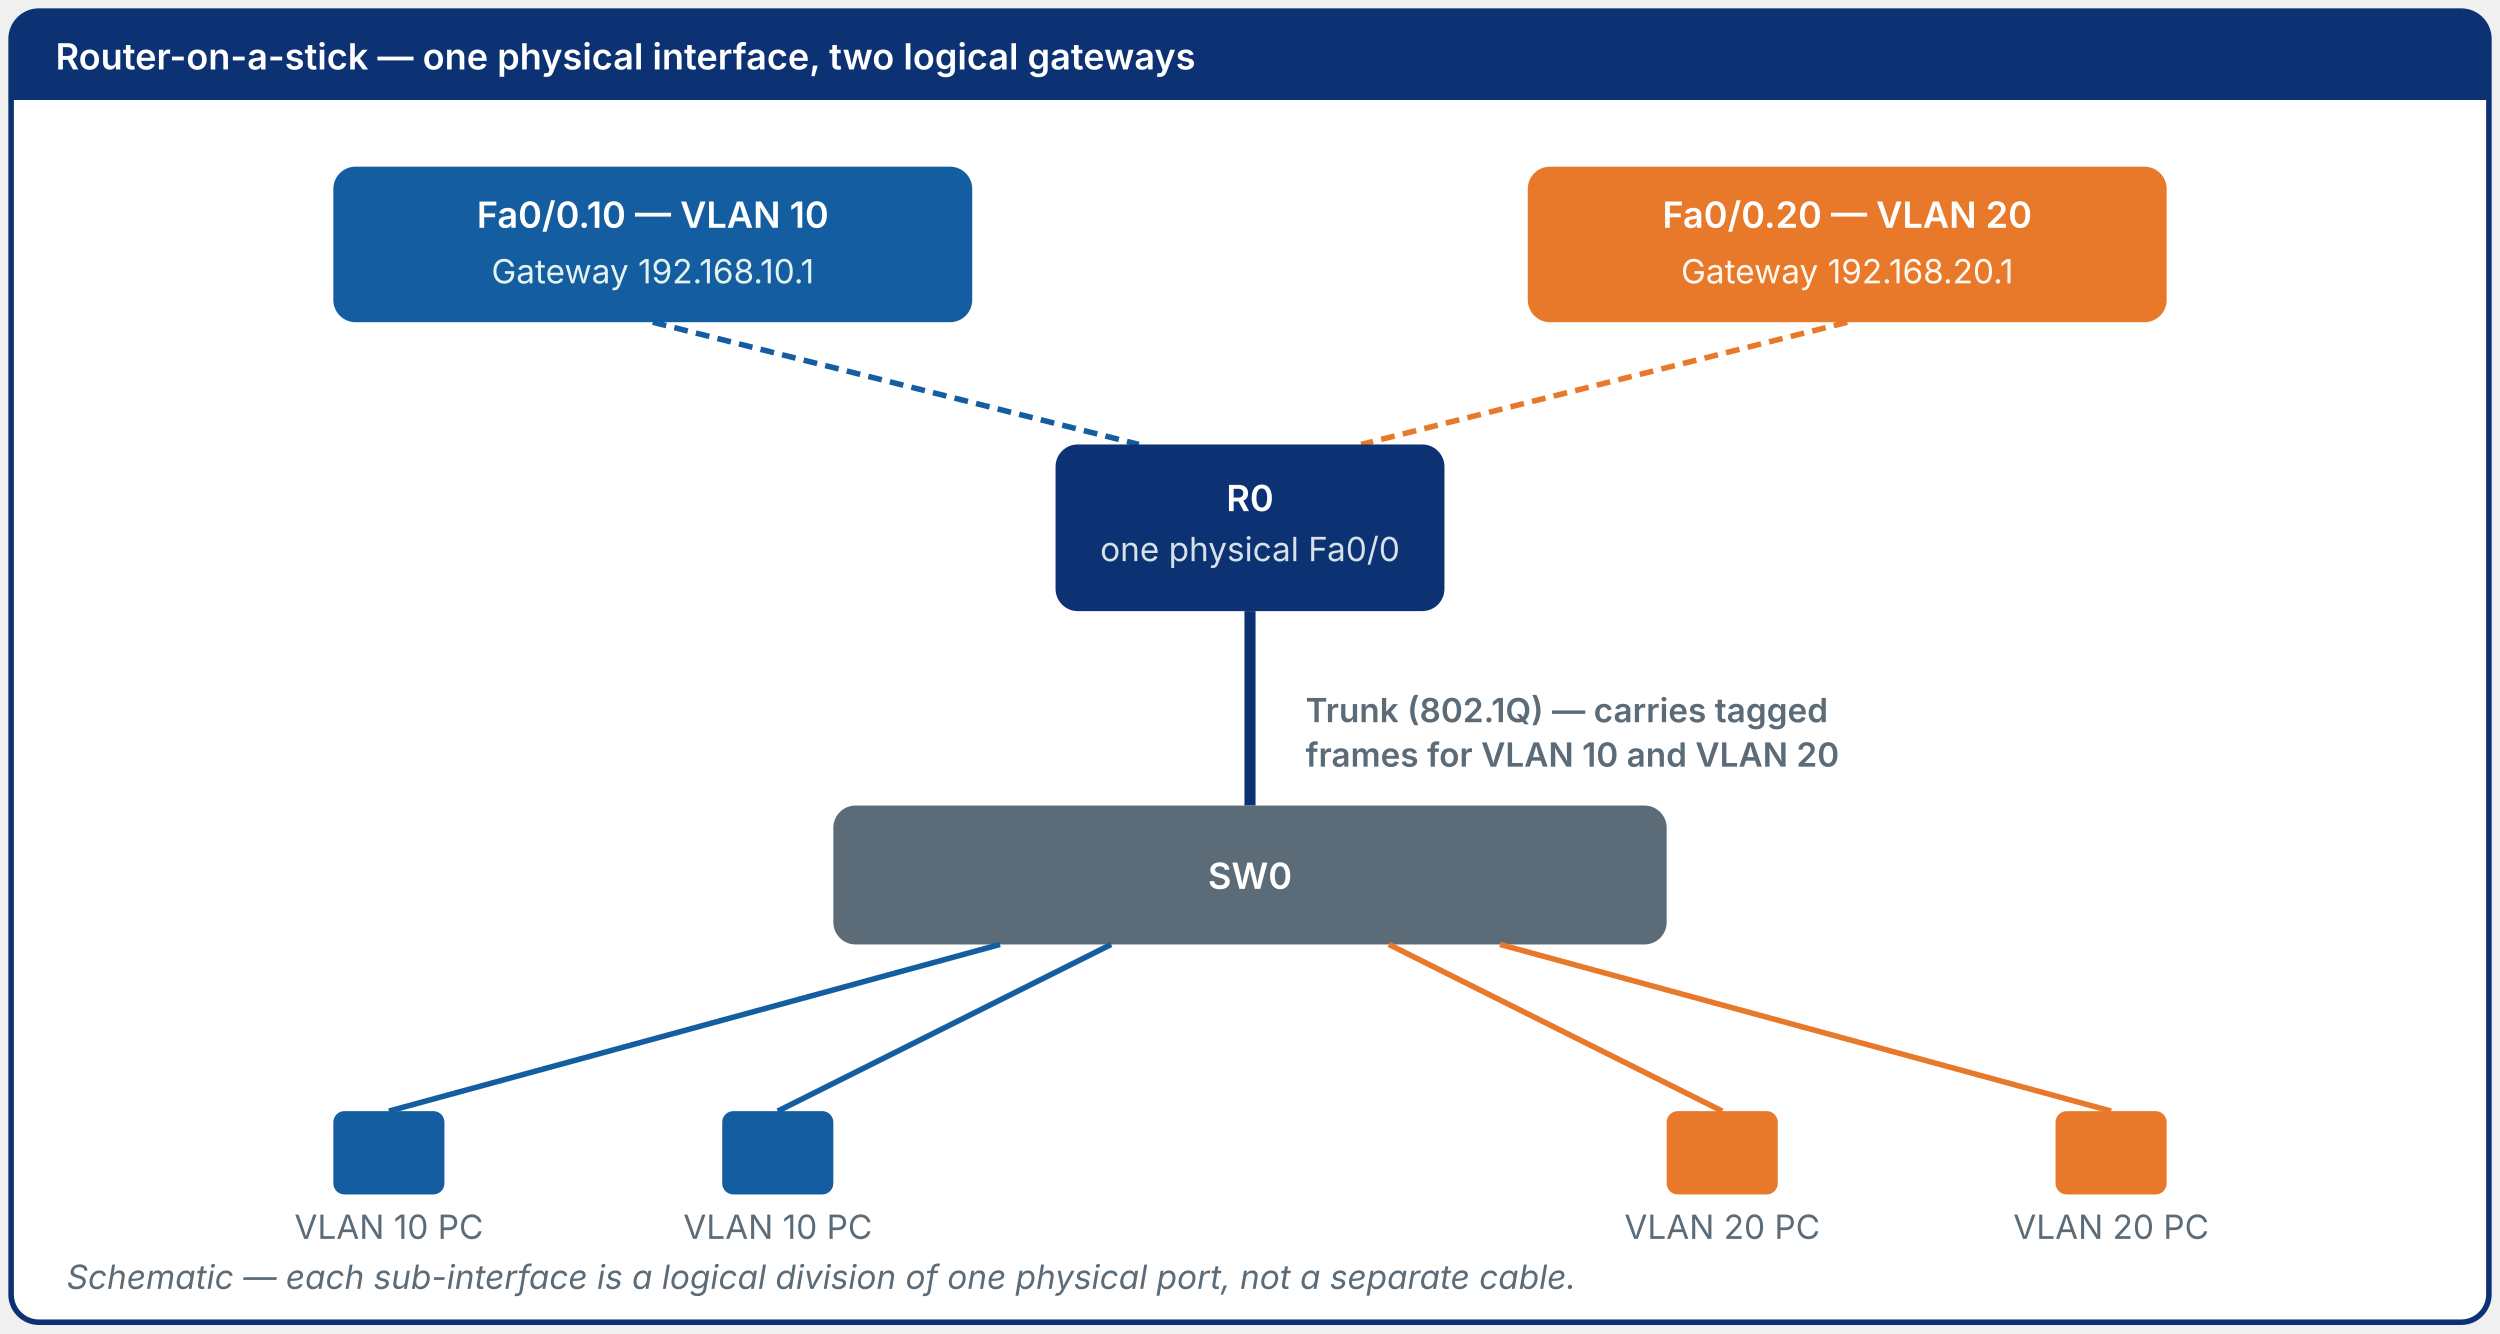
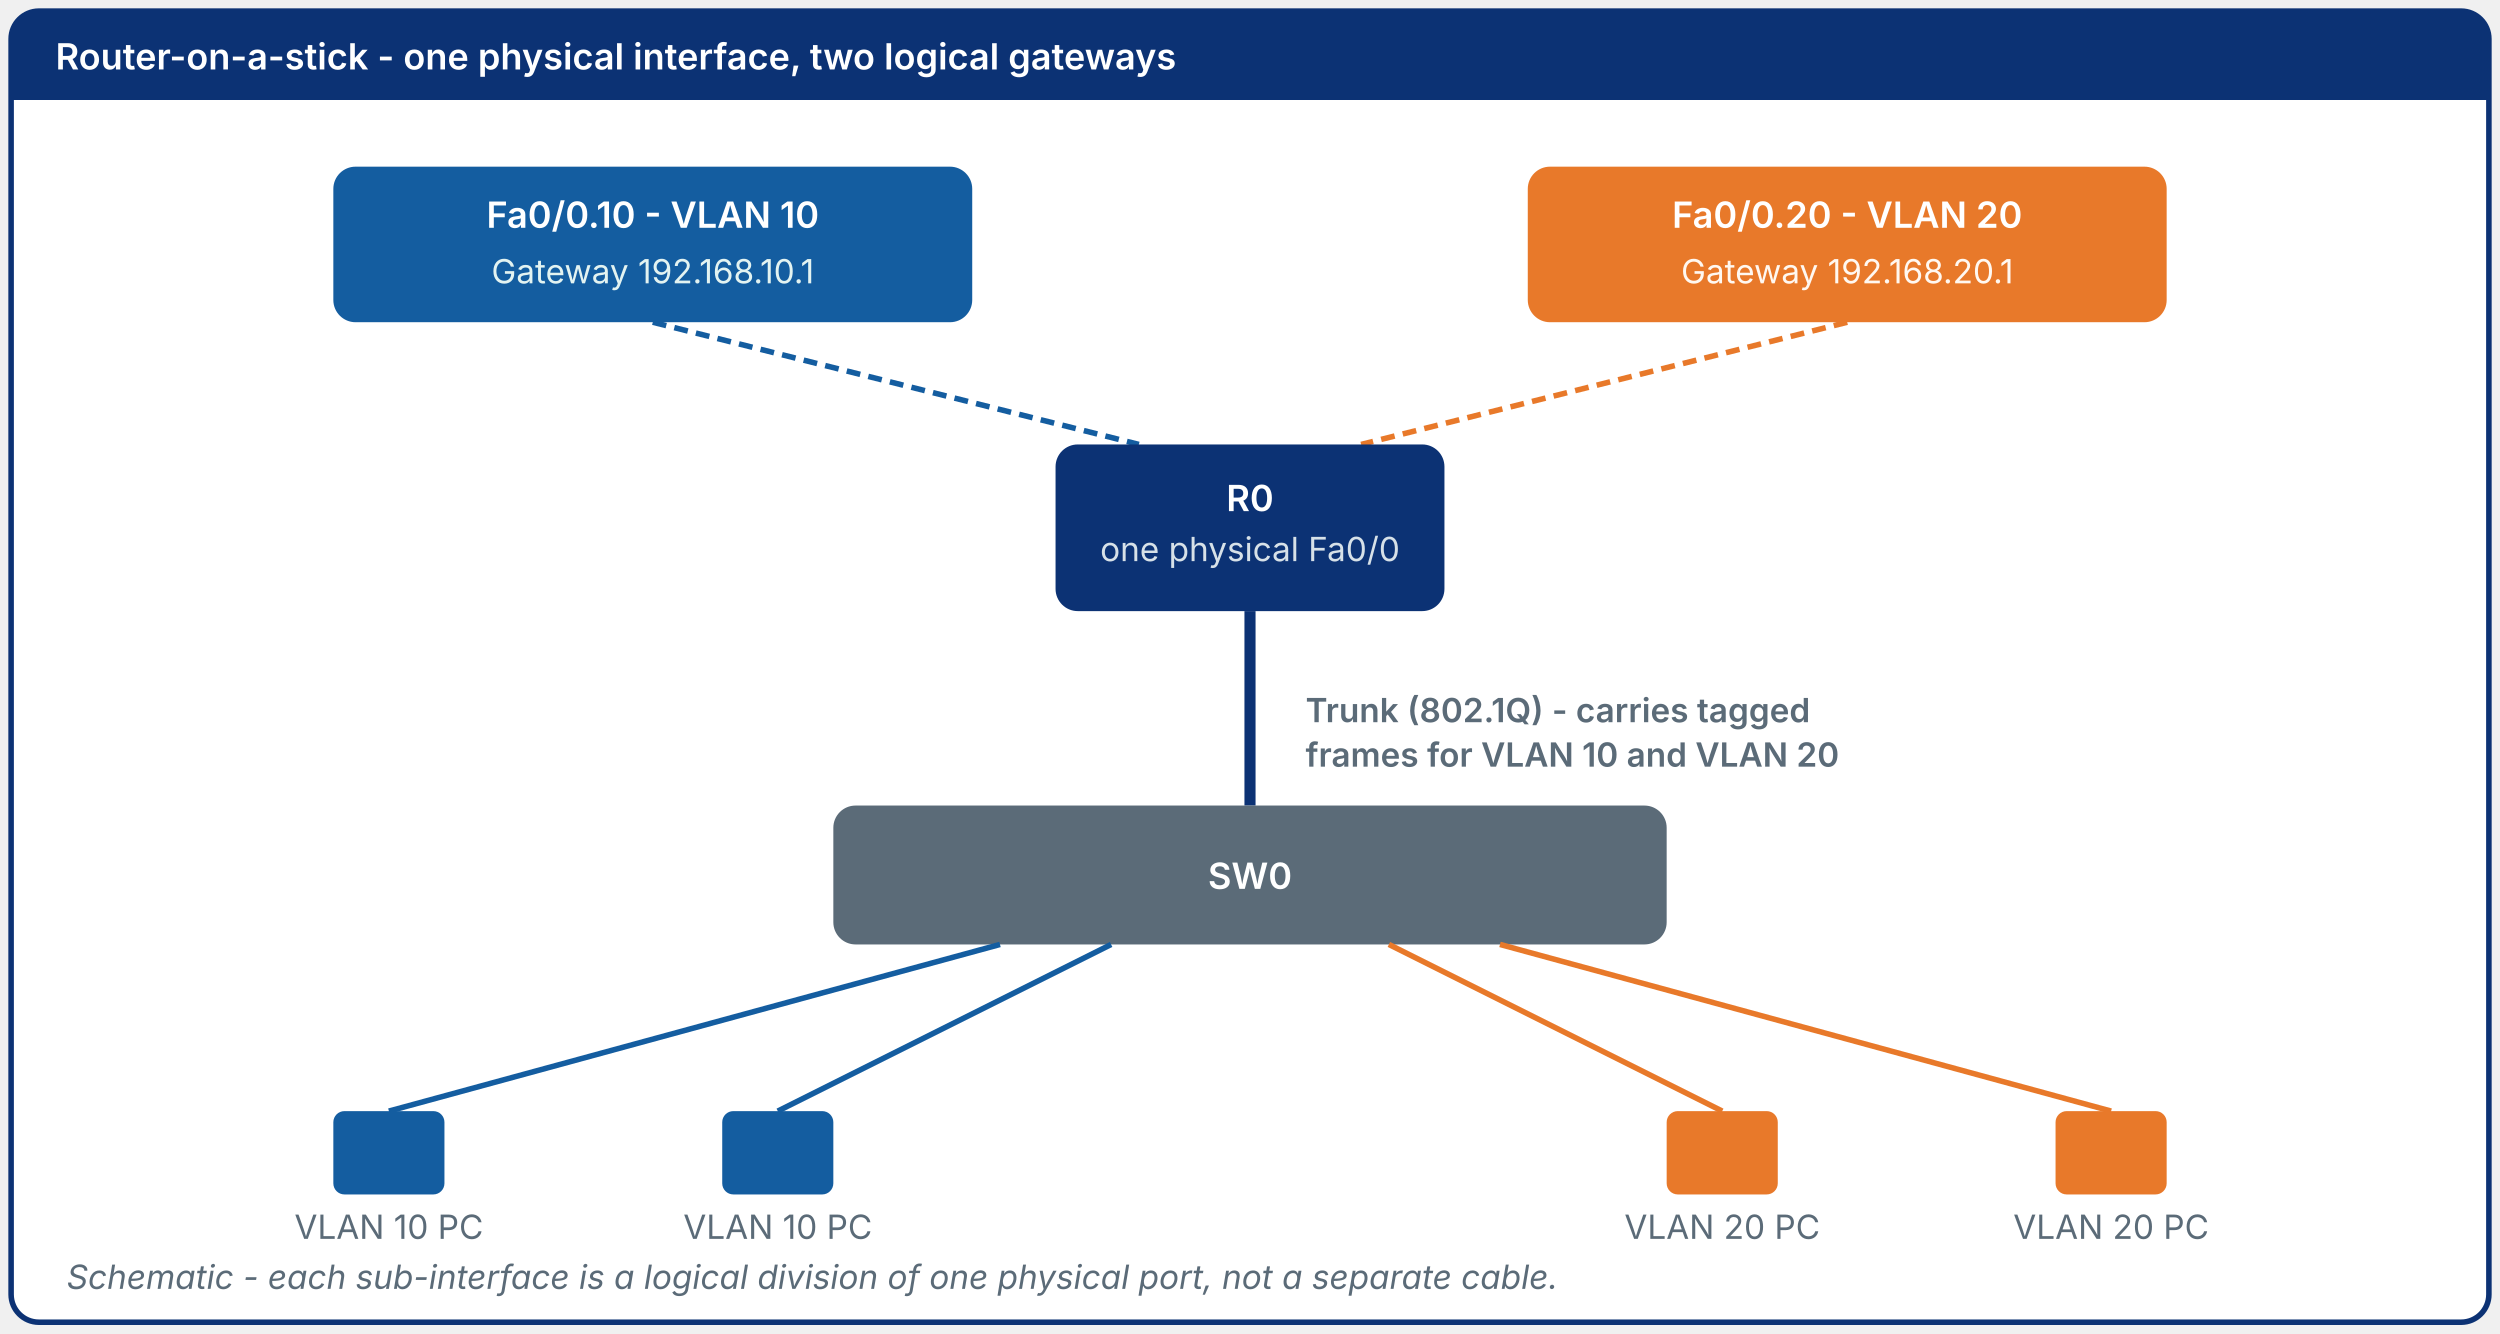
<svg xmlns="http://www.w3.org/2000/svg" viewBox="0 0 900 480" role="img" aria-labelledby="rots-title">
  <style>
  .lbl { font-family: system-ui, -apple-system, sans-serif; fill: #1A1A1A; font-size: 13px; }
  .lbl-sm { font-family: system-ui, -apple-system, sans-serif; fill: #5B6B78; font-size: 12px; }
  .lbl-w { font-family: system-ui, -apple-system, sans-serif; fill: #ffffff; font-size: 13px; font-weight: 600; }
  .lbl-title { font-family: system-ui, -apple-system, sans-serif; fill: #fff; font-size: 13px; font-weight: 600; }
</style>
  <rect x="4" y="4" width="892" height="472" rx="10" fill="#ffffff" stroke="#0C3274" stroke-width="2" />
  <rect x="4" y="4" width="892" height="32" rx="10" fill="#0C3274" />
  <rect x="4" y="20" width="892" height="16" fill="#0C3274" />
-   <text x="20" y="25" class="lbl-title">Router-on-a-stick — one physical interface, two logical gateways</text>
+   <text x="20" y="25" class="lbl-title">Router-on-a-stick - one physical interface, two logical gateways</text>
  <rect x="120" y="60" width="230" height="56" rx="8" fill="#145DA0" />
-   <text x="235" y="82" text-anchor="middle" class="lbl-w">Fa0/0.10 — VLAN 10</text>
+   <text x="235" y="82" text-anchor="middle" class="lbl-w">Fa0/0.10 - VLAN 10</text>
  <text x="235" y="102" text-anchor="middle" class="lbl-sm" style="fill:#E3F3F1;">Gateway 192.168.10.1</text>
  <rect x="550" y="60" width="230" height="56" rx="8" fill="#E8792A" />
-   <text x="665" y="82" text-anchor="middle" class="lbl-w">Fa0/0.20 — VLAN 20</text>
+   <text x="665" y="82" text-anchor="middle" class="lbl-w">Fa0/0.20 - VLAN 20</text>
  <text x="665" y="102" text-anchor="middle" class="lbl-sm" style="fill:#FFF8F1;">Gateway 192.168.20.1</text>
  <line x1="235" y1="116" x2="410" y2="160" stroke="#145DA0" stroke-width="2" stroke-dasharray="5 3" />
  <line x1="665" y1="116" x2="490" y2="160" stroke="#E8792A" stroke-width="2" stroke-dasharray="5 3" />
  <rect x="380" y="160" width="140" height="60" rx="8" fill="#0C3274" />
  <text x="450" y="184" text-anchor="middle" class="lbl-w">R0</text>
  <text x="450" y="202" text-anchor="middle" class="lbl-sm" style="fill:#D7E1E8;">one physical Fa0/0</text>
  <line x1="450" y1="220" x2="450" y2="290" stroke="#0C3274" stroke-width="4" />
-   <text x="470" y="260" class="lbl-sm" style="font-weight:600;">Trunk (802.1Q) — carries tagged</text>
+   <text x="470" y="260" class="lbl-sm" style="font-weight:600;">Trunk (802.1Q) - carries tagged</text>
  <text x="470" y="276" class="lbl-sm" style="font-weight:600;">frames for VLAN 10 and VLAN 20</text>
  <rect x="300" y="290" width="300" height="50" rx="8" fill="#5B6B78" />
  <text x="450" y="320" text-anchor="middle" class="lbl-w">SW0</text>
  <line x1="360" y1="340" x2="140" y2="400" stroke="#145DA0" stroke-width="2" />
  <line x1="400" y1="340" x2="280" y2="400" stroke="#145DA0" stroke-width="2" />
  <line x1="500" y1="340" x2="620" y2="400" stroke="#E8792A" stroke-width="2" />
  <line x1="540" y1="340" x2="760" y2="400" stroke="#E8792A" stroke-width="2" />
  <rect x="120" y="400" width="40" height="30" rx="4" fill="#145DA0" />
  <text x="140" y="446" text-anchor="middle" class="lbl-sm">VLAN 10 PC</text>
  <rect x="260" y="400" width="40" height="30" rx="4" fill="#145DA0" />
  <text x="280" y="446" text-anchor="middle" class="lbl-sm">VLAN 10 PC</text>
  <rect x="600" y="400" width="40" height="30" rx="4" fill="#E8792A" />
  <text x="620" y="446" text-anchor="middle" class="lbl-sm">VLAN 20 PC</text>
  <rect x="740" y="400" width="40" height="30" rx="4" fill="#E8792A" />
  <text x="760" y="446" text-anchor="middle" class="lbl-sm">VLAN 20 PC</text>
-   <text x="24" y="464" class="lbl-sm" style="font-style:italic;">Schematic — each sub-interface is a logical division of one physical port, not a separate cable.</text>
+   <text x="24" y="464" class="lbl-sm" style="font-style:italic;">Schematic - each sub-interface is a logical division of one physical port, not a separate cable.</text>
</svg>
